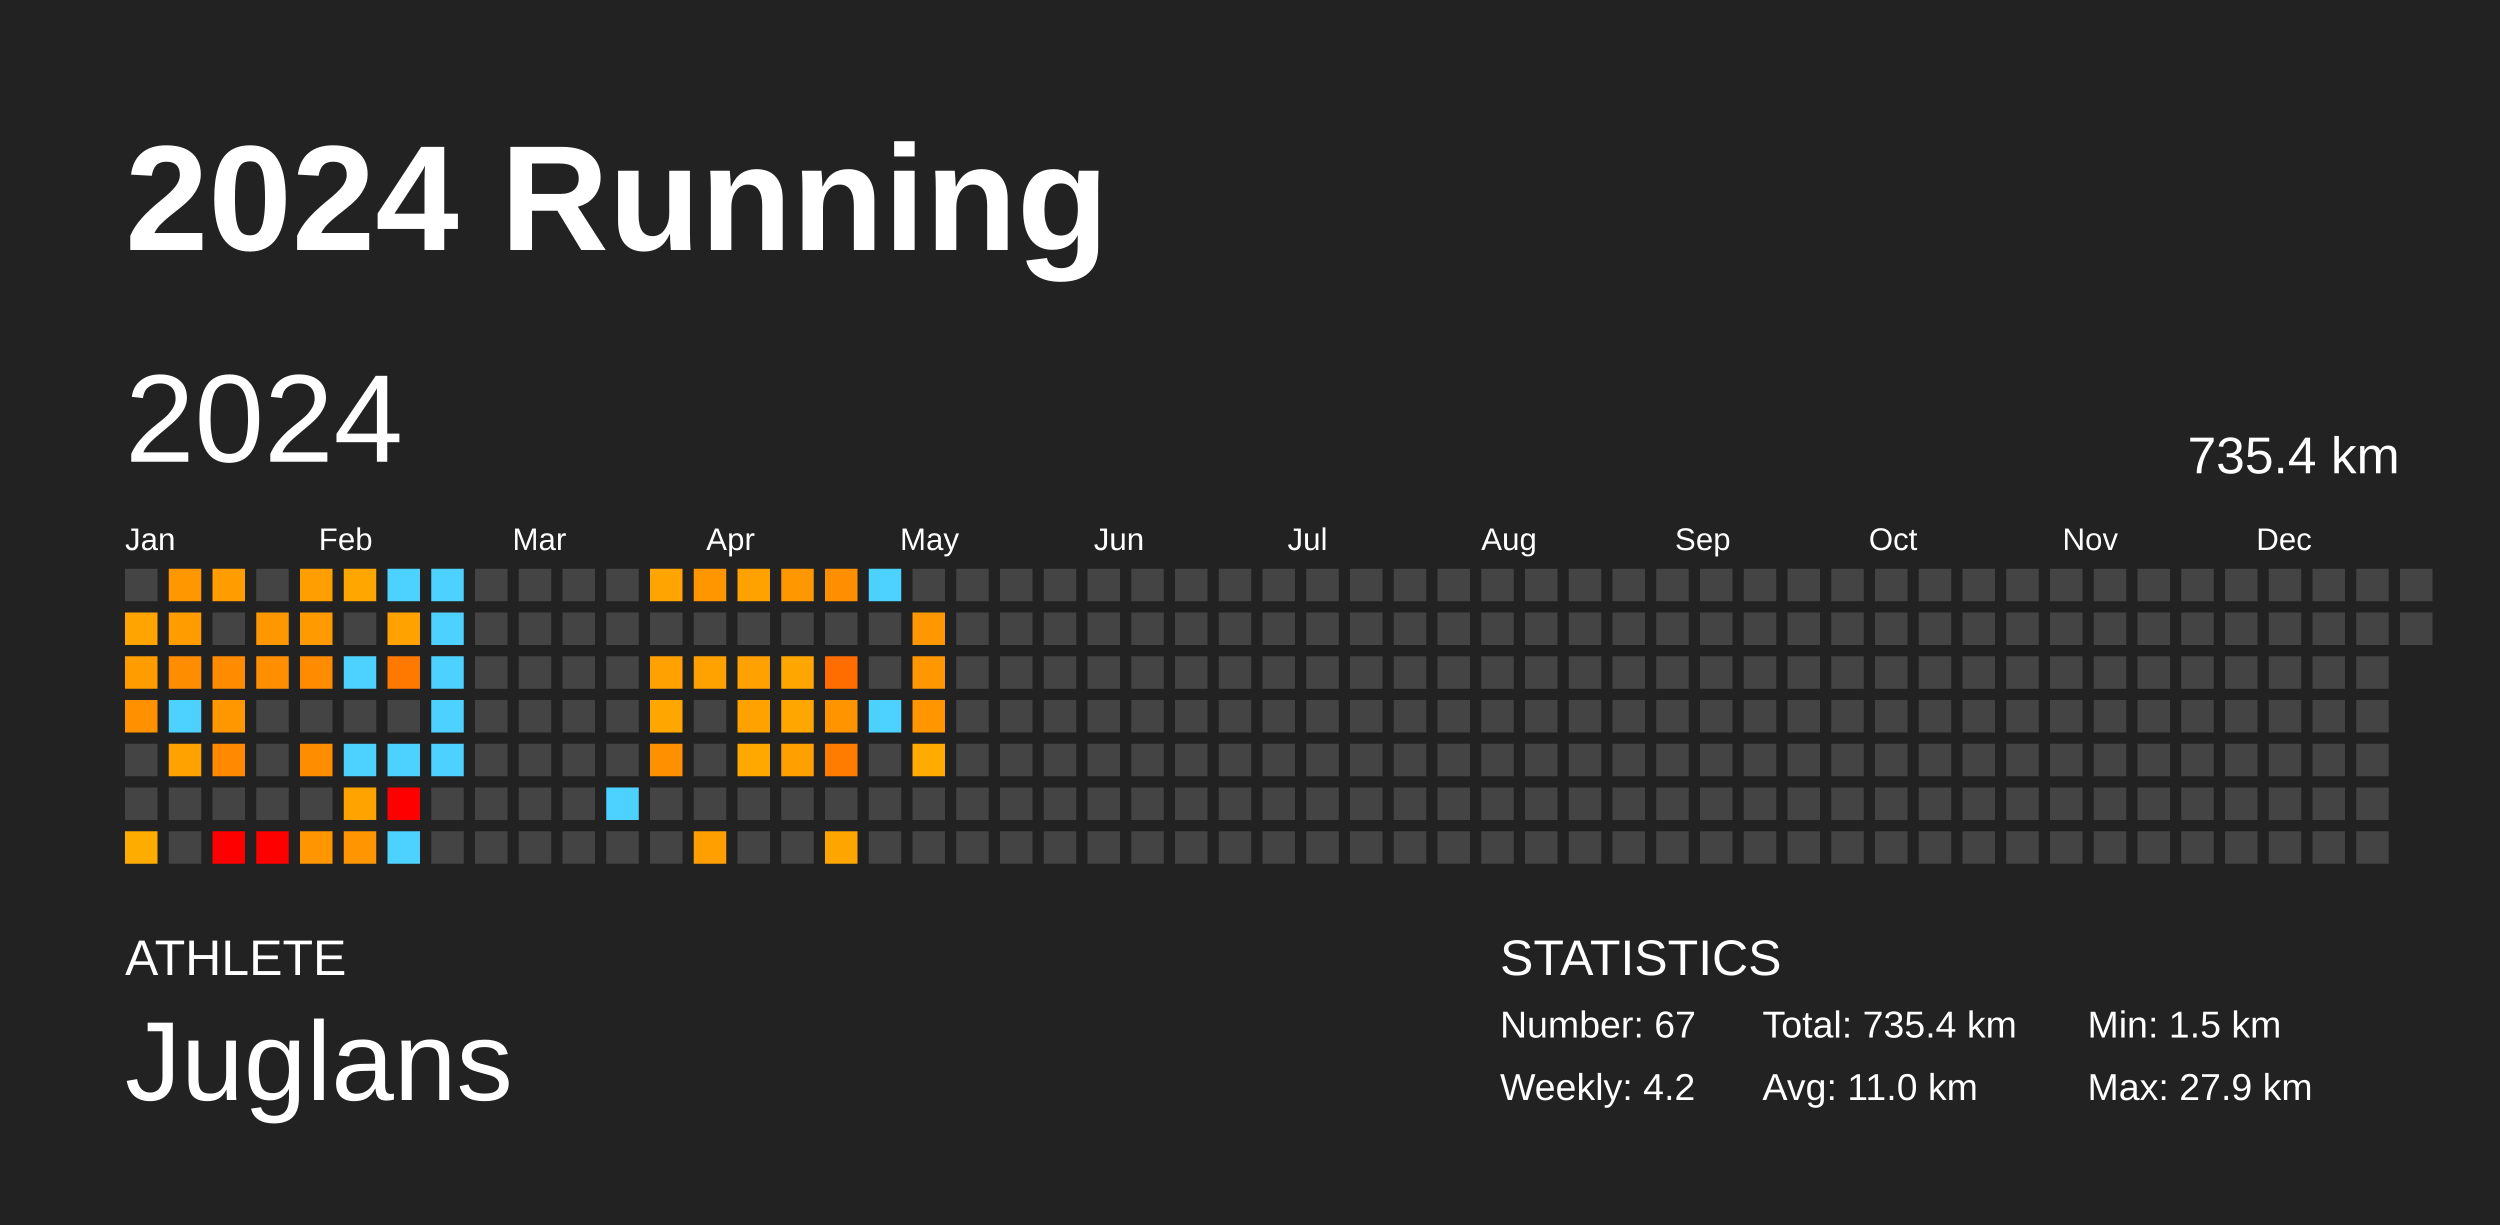
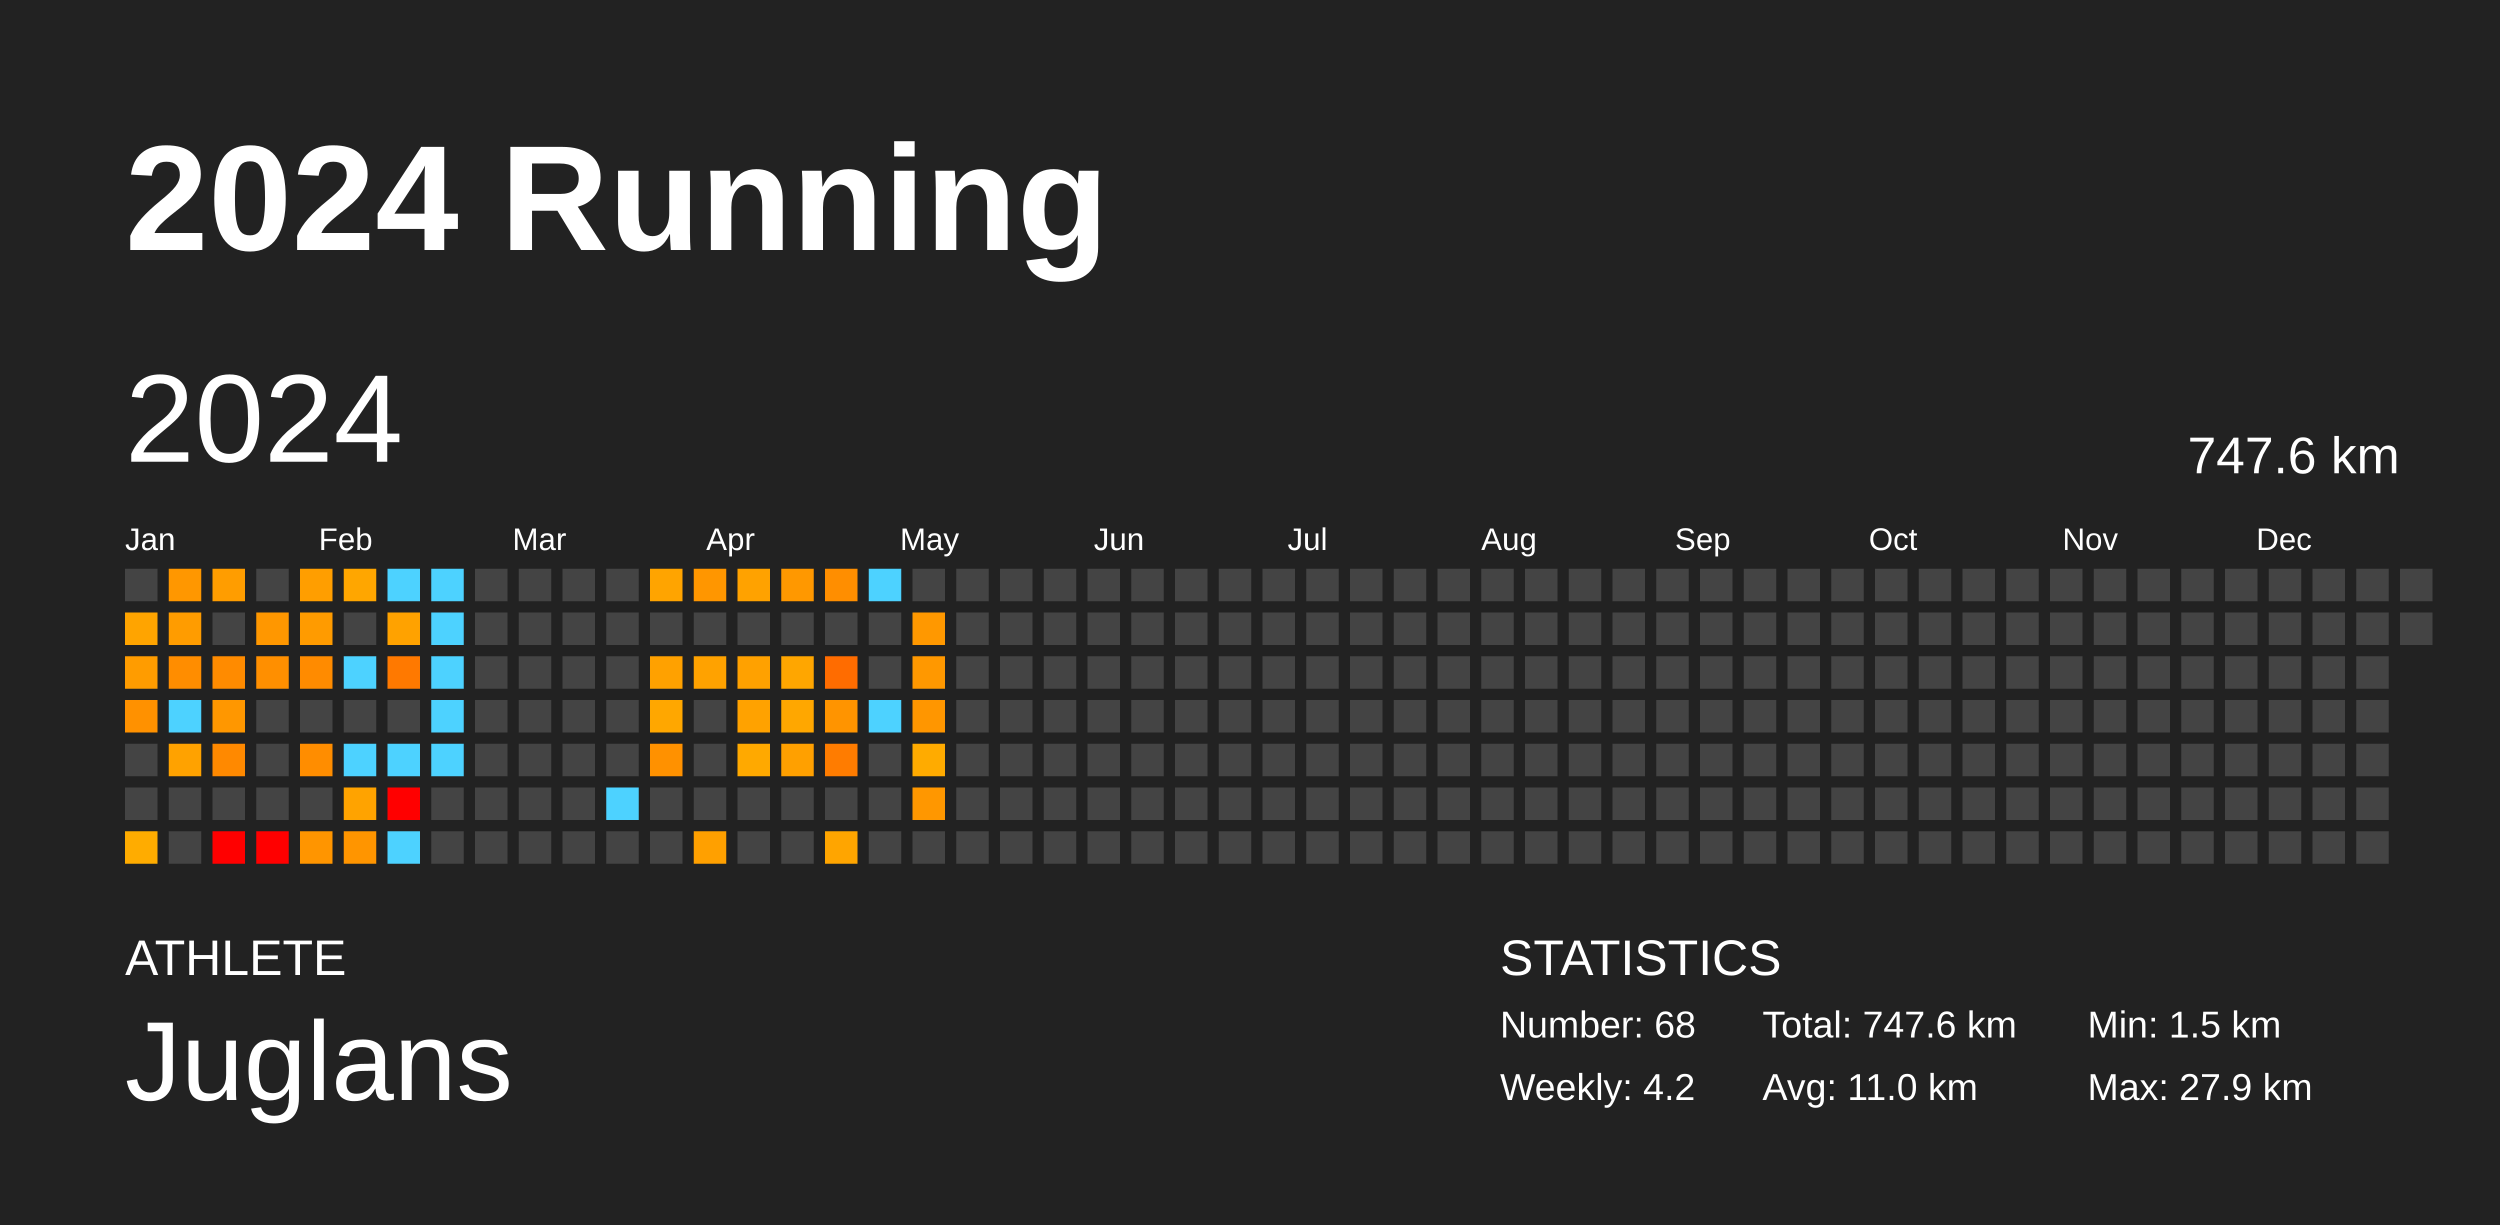
<svg xmlns="http://www.w3.org/2000/svg" baseProfile="full" height="98mm" version="1.1" viewBox="0,0,200,98" width="200mm">
  <defs />
  <rect fill="#222222" height="98" width="200" x="0" y="0" />
  <text fill="#FFFFFF" style="font-size:12px; font-family:Arial; font-weight:bold;" x="10" y="20">2024 Running</text>
  <text fill="#FFFFFF" style="font-size:4px; font-family:Arial" x="10" y="78">ATHLETE</text>
  <text fill="#FFFFFF" style="font-size:9px; font-family:Arial" x="10" y="88">Juglans</text>
  <text fill="#FFFFFF" style="font-size:4px; font-family:Arial" x="120" y="78">STATISTICS</text>
-   <text fill="#FFFFFF" style="font-size:3px; font-family:Arial" x="120" y="83">Number: 67</text>
+   <text fill="#FFFFFF" style="font-size:3px; font-family:Arial" x="120" y="83">Number: 68</text>
  <text fill="#FFFFFF" style="font-size:3px; font-family:Arial" x="120" y="88">Weekly: 4.2</text>
-   <text fill="#FFFFFF" style="font-size:3px; font-family:Arial" x="141" y="83">Total: 735.4 km</text>
+   <text fill="#FFFFFF" style="font-size:3px; font-family:Arial" x="141" y="83">Total: 747.6 km</text>
  <text fill="#FFFFFF" style="font-size:3px; font-family:Arial" x="141" y="88">Avg: 11.0 km</text>
  <text fill="#FFFFFF" style="font-size:3px; font-family:Arial" x="167" y="83">Min: 1.5 km</text>
  <text fill="#FFFFFF" style="font-size:3px; font-family:Arial" x="167" y="88">Max: 27.9 km</text>
  <text dominant-baseline="hanging" fill="#FFFFFF" style="font-size:10.0px; font-family:Arial;" x="10" y="30">2024</text>
-   <text dominant-baseline="hanging" fill="#FFFFFF" style="font-size:4.125px; font-family:Arial;" x="175" y="35">735.4 km</text>
+   <text dominant-baseline="hanging" fill="#FFFFFF" style="font-size:4.125px; font-family:Arial;" x="175" y="35">747.6 km</text>
  <text fill="#FFFFFF" style="font-size:2.5px; font-family:Arial" x="10.0" y="44">Jan</text>
  <text fill="#FFFFFF" style="font-size:2.5px; font-family:Arial" x="25.5" y="44">Feb</text>
  <text fill="#FFFFFF" style="font-size:2.5px; font-family:Arial" x="41.0" y="44">Mar</text>
  <text fill="#FFFFFF" style="font-size:2.5px; font-family:Arial" x="56.5" y="44">Apr</text>
  <text fill="#FFFFFF" style="font-size:2.5px; font-family:Arial" x="72.0" y="44">May</text>
  <text fill="#FFFFFF" style="font-size:2.5px; font-family:Arial" x="87.5" y="44">Jun</text>
  <text fill="#FFFFFF" style="font-size:2.5px; font-family:Arial" x="103.0" y="44">Jul</text>
  <text fill="#FFFFFF" style="font-size:2.5px; font-family:Arial" x="118.5" y="44">Aug</text>
  <text fill="#FFFFFF" style="font-size:2.5px; font-family:Arial" x="134.0" y="44">Sep</text>
  <text fill="#FFFFFF" style="font-size:2.5px; font-family:Arial" x="149.5" y="44">Oct</text>
  <text fill="#FFFFFF" style="font-size:2.5px; font-family:Arial" x="165.0" y="44">Nov</text>
  <text fill="#FFFFFF" style="font-size:2.5px; font-family:Arial" x="180.5" y="44">Dec</text>
  <rect fill="#444444" height="2.6" width="2.6" x="10.0" y="45.5" />
  <rect fill="#ffa400" height="2.6" width="2.6" x="10.0" y="49.0" />
  <rect fill="#ff9c00" height="2.6" width="2.6" x="10.0" y="52.5" />
  <rect fill="#ff9100" height="2.6" width="2.6" x="10.0" y="56.0" />
  <rect fill="#444444" height="2.6" width="2.6" x="10.0" y="59.5" />
  <rect fill="#444444" height="2.6" width="2.6" x="10.0" y="63.0" />
  <rect fill="#ffac00" height="2.6" width="2.6" x="10.0" y="66.5" />
  <rect fill="#ff9700" height="2.6" width="2.6" x="13.5" y="45.5" />
  <rect fill="#ff9c00" height="2.6" width="2.6" x="13.5" y="49.0" />
  <rect fill="#ff8d00" height="2.6" width="2.6" x="13.5" y="52.5" />
  <rect fill="#4dd2ff" height="2.6" width="2.6" x="13.5" y="56.0" />
  <rect fill="#ffa200" height="2.6" width="2.6" x="13.5" y="59.5" />
  <rect fill="#444444" height="2.6" width="2.6" x="13.5" y="63.0" />
  <rect fill="#444444" height="2.6" width="2.6" x="13.5" y="66.5" />
  <rect fill="#ff9d00" height="2.6" width="2.6" x="17.0" y="45.5" />
  <rect fill="#444444" height="2.6" width="2.6" x="17.0" y="49.0" />
  <rect fill="#ff8b00" height="2.6" width="2.6" x="17.0" y="52.5" />
  <rect fill="#ff9700" height="2.6" width="2.6" x="17.0" y="56.0" />
  <rect fill="#ff8900" height="2.6" width="2.6" x="17.0" y="59.5" />
  <rect fill="#444444" height="2.6" width="2.6" x="17.0" y="63.0" />
  <rect fill="red" height="2.6" width="2.6" x="17.0" y="66.5" />
  <rect fill="#444444" height="2.6" width="2.6" x="20.5" y="45.5" />
  <rect fill="#ff9700" height="2.6" width="2.6" x="20.5" y="49.0" />
  <rect fill="#ff8f00" height="2.6" width="2.6" x="20.5" y="52.5" />
  <rect fill="#444444" height="2.6" width="2.6" x="20.5" y="56.0" />
  <rect fill="#444444" height="2.6" width="2.6" x="20.5" y="59.5" />
  <rect fill="#444444" height="2.6" width="2.6" x="20.5" y="63.0" />
  <rect fill="red" height="2.6" width="2.6" x="20.5" y="66.5" />
  <rect fill="#ff9e00" height="2.6" width="2.6" x="24.0" y="45.5" />
  <rect fill="#ff9b00" height="2.6" width="2.6" x="24.0" y="49.0" />
  <rect fill="#ff8b00" height="2.6" width="2.6" x="24.0" y="52.5" />
  <rect fill="#444444" height="2.6" width="2.6" x="24.0" y="56.0" />
  <rect fill="#ff8d00" height="2.6" width="2.6" x="24.0" y="59.5" />
  <rect fill="#444444" height="2.6" width="2.6" x="24.0" y="63.0" />
  <rect fill="#ff9500" height="2.6" width="2.6" x="24.0" y="66.5" />
  <rect fill="#ffa600" height="2.6" width="2.6" x="27.5" y="45.5" />
  <rect fill="#444444" height="2.6" width="2.6" x="27.5" y="49.0" />
  <rect fill="#4dd2ff" height="2.6" width="2.6" x="27.5" y="52.5" />
  <rect fill="#444444" height="2.6" width="2.6" x="27.5" y="56.0" />
  <rect fill="#4dd2ff" height="2.6" width="2.6" x="27.5" y="59.5" />
  <rect fill="#ffa300" height="2.6" width="2.6" x="27.5" y="63.0" />
  <rect fill="#ff9500" height="2.6" width="2.6" x="27.5" y="66.5" />
  <rect fill="#4dd2ff" height="2.6" width="2.6" x="31.0" y="45.5" />
  <rect fill="#ffa200" height="2.6" width="2.6" x="31.0" y="49.0" />
  <rect fill="#ff7900" height="2.6" width="2.6" x="31.0" y="52.5" />
  <rect fill="#444444" height="2.6" width="2.6" x="31.0" y="56.0" />
  <rect fill="#4dd2ff" height="2.6" width="2.6" x="31.0" y="59.5" />
  <rect fill="red" height="2.6" width="2.6" x="31.0" y="63.0" />
  <rect fill="#4dd2ff" height="2.6" width="2.6" x="31.0" y="66.5" />
  <rect fill="#4dd2ff" height="2.6" width="2.6" x="34.5" y="45.5" />
  <rect fill="#4dd2ff" height="2.6" width="2.6" x="34.5" y="49.0" />
  <rect fill="#4dd2ff" height="2.6" width="2.6" x="34.5" y="52.5" />
  <rect fill="#4dd2ff" height="2.6" width="2.6" x="34.5" y="56.0" />
  <rect fill="#4dd2ff" height="2.6" width="2.6" x="34.5" y="59.5" />
  <rect fill="#444444" height="2.6" width="2.6" x="34.5" y="63.0" />
  <rect fill="#444444" height="2.6" width="2.6" x="34.5" y="66.5" />
  <rect fill="#444444" height="2.6" width="2.6" x="38.0" y="45.5" />
  <rect fill="#444444" height="2.6" width="2.6" x="38.0" y="49.0" />
  <rect fill="#444444" height="2.6" width="2.6" x="38.0" y="52.5" />
  <rect fill="#444444" height="2.6" width="2.6" x="38.0" y="56.0" />
  <rect fill="#444444" height="2.6" width="2.6" x="38.0" y="59.5" />
  <rect fill="#444444" height="2.6" width="2.6" x="38.0" y="63.0" />
  <rect fill="#444444" height="2.6" width="2.6" x="38.0" y="66.5" />
  <rect fill="#444444" height="2.6" width="2.6" x="41.5" y="45.5" />
  <rect fill="#444444" height="2.6" width="2.6" x="41.5" y="49.0" />
  <rect fill="#444444" height="2.6" width="2.6" x="41.5" y="52.5" />
  <rect fill="#444444" height="2.6" width="2.6" x="41.5" y="56.0" />
  <rect fill="#444444" height="2.6" width="2.6" x="41.5" y="59.5" />
  <rect fill="#444444" height="2.6" width="2.6" x="41.5" y="63.0" />
  <rect fill="#444444" height="2.6" width="2.6" x="41.5" y="66.5" />
  <rect fill="#444444" height="2.6" width="2.6" x="45.0" y="45.5" />
  <rect fill="#444444" height="2.6" width="2.6" x="45.0" y="49.0" />
  <rect fill="#444444" height="2.6" width="2.6" x="45.0" y="52.5" />
  <rect fill="#444444" height="2.6" width="2.6" x="45.0" y="56.0" />
  <rect fill="#444444" height="2.6" width="2.6" x="45.0" y="59.5" />
  <rect fill="#444444" height="2.6" width="2.6" x="45.0" y="63.0" />
  <rect fill="#444444" height="2.6" width="2.6" x="45.0" y="66.5" />
  <rect fill="#444444" height="2.6" width="2.6" x="48.5" y="45.5" />
  <rect fill="#444444" height="2.6" width="2.6" x="48.5" y="49.0" />
  <rect fill="#444444" height="2.6" width="2.6" x="48.5" y="52.5" />
  <rect fill="#444444" height="2.6" width="2.6" x="48.5" y="56.0" />
  <rect fill="#444444" height="2.6" width="2.6" x="48.5" y="59.5" />
  <rect fill="#4dd2ff" height="2.6" width="2.6" x="48.5" y="63.0" />
  <rect fill="#444444" height="2.6" width="2.6" x="48.5" y="66.5" />
  <rect fill="#ffa400" height="2.6" width="2.6" x="52.0" y="45.5" />
  <rect fill="#444444" height="2.6" width="2.6" x="52.0" y="49.0" />
  <rect fill="#ffa100" height="2.6" width="2.6" x="52.0" y="52.5" />
  <rect fill="#ffa700" height="2.6" width="2.6" x="52.0" y="56.0" />
  <rect fill="#ff9100" height="2.6" width="2.6" x="52.0" y="59.5" />
  <rect fill="#444444" height="2.6" width="2.6" x="52.0" y="63.0" />
  <rect fill="#444444" height="2.6" width="2.6" x="52.0" y="66.5" />
  <rect fill="#ff9600" height="2.6" width="2.6" x="55.5" y="45.5" />
  <rect fill="#444444" height="2.6" width="2.6" x="55.5" y="49.0" />
  <rect fill="#ffa200" height="2.6" width="2.6" x="55.5" y="52.5" />
  <rect fill="#444444" height="2.6" width="2.6" x="55.5" y="56.0" />
  <rect fill="#444444" height="2.6" width="2.6" x="55.5" y="59.5" />
  <rect fill="#444444" height="2.6" width="2.6" x="55.5" y="63.0" />
  <rect fill="#ffa000" height="2.6" width="2.6" x="55.5" y="66.5" />
  <rect fill="#ffa200" height="2.6" width="2.6" x="59.0" y="45.5" />
  <rect fill="#444444" height="2.6" width="2.6" x="59.0" y="49.0" />
  <rect fill="#ffa100" height="2.6" width="2.6" x="59.0" y="52.5" />
  <rect fill="#ffa200" height="2.6" width="2.6" x="59.0" y="56.0" />
  <rect fill="#ffa900" height="2.6" width="2.6" x="59.0" y="59.5" />
  <rect fill="#444444" height="2.6" width="2.6" x="59.0" y="63.0" />
  <rect fill="#444444" height="2.6" width="2.6" x="59.0" y="66.5" />
  <rect fill="#ff9800" height="2.6" width="2.6" x="62.5" y="45.5" />
  <rect fill="#444444" height="2.6" width="2.6" x="62.5" y="49.0" />
  <rect fill="#ffa600" height="2.6" width="2.6" x="62.5" y="52.5" />
  <rect fill="#ffa700" height="2.6" width="2.6" x="62.5" y="56.0" />
  <rect fill="#ffa000" height="2.6" width="2.6" x="62.5" y="59.5" />
  <rect fill="#444444" height="2.6" width="2.6" x="62.5" y="63.0" />
  <rect fill="#444444" height="2.6" width="2.6" x="62.5" y="66.5" />
  <rect fill="#ff8e00" height="2.6" width="2.6" x="66.0" y="45.5" />
  <rect fill="#444444" height="2.6" width="2.6" x="66.0" y="49.0" />
  <rect fill="#ff6c00" height="2.6" width="2.6" x="66.0" y="52.5" />
  <rect fill="#ff9400" height="2.6" width="2.6" x="66.0" y="56.0" />
  <rect fill="#ff7c00" height="2.6" width="2.6" x="66.0" y="59.5" />
  <rect fill="#444444" height="2.6" width="2.6" x="66.0" y="63.0" />
  <rect fill="#ffa500" height="2.6" width="2.6" x="66.0" y="66.5" />
  <rect fill="#4dd2ff" height="2.6" width="2.6" x="69.5" y="45.5" />
  <rect fill="#444444" height="2.6" width="2.6" x="69.5" y="49.0" />
  <rect fill="#444444" height="2.6" width="2.6" x="69.5" y="52.5" />
  <rect fill="#4dd2ff" height="2.6" width="2.6" x="69.5" y="56.0" />
  <rect fill="#444444" height="2.6" width="2.6" x="69.5" y="59.5" />
  <rect fill="#444444" height="2.6" width="2.6" x="69.5" y="63.0" />
  <rect fill="#444444" height="2.6" width="2.6" x="69.5" y="66.5" />
  <rect fill="#444444" height="2.6" width="2.6" x="73.0" y="45.5" />
  <rect fill="#ff9800" height="2.6" width="2.6" x="73.0" y="49.0" />
  <rect fill="#ff9800" height="2.6" width="2.6" x="73.0" y="52.5" />
  <rect fill="#ff9600" height="2.6" width="2.6" x="73.0" y="56.0" />
  <rect fill="#ffab00" height="2.6" width="2.6" x="73.0" y="59.5" />
-   <rect fill="#444444" height="2.6" width="2.6" x="73.0" y="63.0" />
+   <rect fill="#ff9700" height="2.6" width="2.6" x="73.0" y="63.0" />
  <rect fill="#444444" height="2.6" width="2.6" x="73.0" y="66.5" />
  <rect fill="#444444" height="2.6" width="2.6" x="76.5" y="45.5" />
  <rect fill="#444444" height="2.6" width="2.6" x="76.5" y="49.0" />
  <rect fill="#444444" height="2.6" width="2.6" x="76.5" y="52.5" />
  <rect fill="#444444" height="2.6" width="2.6" x="76.5" y="56.0" />
  <rect fill="#444444" height="2.6" width="2.6" x="76.5" y="59.5" />
  <rect fill="#444444" height="2.6" width="2.6" x="76.5" y="63.0" />
  <rect fill="#444444" height="2.6" width="2.6" x="76.5" y="66.5" />
  <rect fill="#444444" height="2.6" width="2.6" x="80.0" y="45.5" />
  <rect fill="#444444" height="2.6" width="2.6" x="80.0" y="49.0" />
  <rect fill="#444444" height="2.6" width="2.6" x="80.0" y="52.5" />
  <rect fill="#444444" height="2.6" width="2.6" x="80.0" y="56.0" />
  <rect fill="#444444" height="2.6" width="2.6" x="80.0" y="59.5" />
  <rect fill="#444444" height="2.6" width="2.6" x="80.0" y="63.0" />
  <rect fill="#444444" height="2.6" width="2.6" x="80.0" y="66.5" />
  <rect fill="#444444" height="2.6" width="2.6" x="83.5" y="45.5" />
  <rect fill="#444444" height="2.6" width="2.6" x="83.5" y="49.0" />
  <rect fill="#444444" height="2.6" width="2.6" x="83.5" y="52.5" />
  <rect fill="#444444" height="2.6" width="2.6" x="83.5" y="56.0" />
  <rect fill="#444444" height="2.6" width="2.6" x="83.5" y="59.5" />
  <rect fill="#444444" height="2.6" width="2.6" x="83.5" y="63.0" />
  <rect fill="#444444" height="2.6" width="2.6" x="83.5" y="66.5" />
  <rect fill="#444444" height="2.6" width="2.6" x="87.0" y="45.5" />
  <rect fill="#444444" height="2.6" width="2.6" x="87.0" y="49.0" />
  <rect fill="#444444" height="2.6" width="2.6" x="87.0" y="52.5" />
  <rect fill="#444444" height="2.6" width="2.6" x="87.0" y="56.0" />
  <rect fill="#444444" height="2.6" width="2.6" x="87.0" y="59.5" />
  <rect fill="#444444" height="2.6" width="2.6" x="87.0" y="63.0" />
  <rect fill="#444444" height="2.6" width="2.6" x="87.0" y="66.5" />
  <rect fill="#444444" height="2.6" width="2.6" x="90.5" y="45.5" />
  <rect fill="#444444" height="2.6" width="2.6" x="90.5" y="49.0" />
  <rect fill="#444444" height="2.6" width="2.6" x="90.5" y="52.5" />
  <rect fill="#444444" height="2.6" width="2.6" x="90.5" y="56.0" />
  <rect fill="#444444" height="2.6" width="2.6" x="90.5" y="59.5" />
  <rect fill="#444444" height="2.6" width="2.6" x="90.5" y="63.0" />
  <rect fill="#444444" height="2.6" width="2.6" x="90.5" y="66.5" />
  <rect fill="#444444" height="2.6" width="2.6" x="94.0" y="45.5" />
  <rect fill="#444444" height="2.6" width="2.6" x="94.0" y="49.0" />
  <rect fill="#444444" height="2.6" width="2.6" x="94.0" y="52.5" />
  <rect fill="#444444" height="2.6" width="2.6" x="94.0" y="56.0" />
  <rect fill="#444444" height="2.6" width="2.6" x="94.0" y="59.5" />
  <rect fill="#444444" height="2.6" width="2.6" x="94.0" y="63.0" />
  <rect fill="#444444" height="2.6" width="2.6" x="94.0" y="66.5" />
  <rect fill="#444444" height="2.6" width="2.6" x="97.5" y="45.5" />
  <rect fill="#444444" height="2.6" width="2.6" x="97.5" y="49.0" />
  <rect fill="#444444" height="2.6" width="2.6" x="97.5" y="52.5" />
  <rect fill="#444444" height="2.6" width="2.6" x="97.5" y="56.0" />
  <rect fill="#444444" height="2.6" width="2.6" x="97.5" y="59.5" />
  <rect fill="#444444" height="2.6" width="2.6" x="97.5" y="63.0" />
  <rect fill="#444444" height="2.6" width="2.6" x="97.5" y="66.5" />
  <rect fill="#444444" height="2.6" width="2.6" x="101.0" y="45.5" />
  <rect fill="#444444" height="2.6" width="2.6" x="101.0" y="49.0" />
  <rect fill="#444444" height="2.6" width="2.6" x="101.0" y="52.5" />
  <rect fill="#444444" height="2.6" width="2.6" x="101.0" y="56.0" />
  <rect fill="#444444" height="2.6" width="2.6" x="101.0" y="59.5" />
  <rect fill="#444444" height="2.6" width="2.6" x="101.0" y="63.0" />
  <rect fill="#444444" height="2.6" width="2.6" x="101.0" y="66.5" />
  <rect fill="#444444" height="2.6" width="2.6" x="104.5" y="45.5" />
  <rect fill="#444444" height="2.6" width="2.6" x="104.5" y="49.0" />
  <rect fill="#444444" height="2.6" width="2.6" x="104.5" y="52.5" />
  <rect fill="#444444" height="2.6" width="2.6" x="104.5" y="56.0" />
  <rect fill="#444444" height="2.6" width="2.6" x="104.5" y="59.5" />
  <rect fill="#444444" height="2.6" width="2.6" x="104.5" y="63.0" />
  <rect fill="#444444" height="2.6" width="2.6" x="104.5" y="66.5" />
  <rect fill="#444444" height="2.6" width="2.6" x="108.0" y="45.5" />
  <rect fill="#444444" height="2.6" width="2.6" x="108.0" y="49.0" />
  <rect fill="#444444" height="2.6" width="2.6" x="108.0" y="52.5" />
  <rect fill="#444444" height="2.6" width="2.6" x="108.0" y="56.0" />
  <rect fill="#444444" height="2.6" width="2.6" x="108.0" y="59.5" />
  <rect fill="#444444" height="2.6" width="2.6" x="108.0" y="63.0" />
  <rect fill="#444444" height="2.6" width="2.6" x="108.0" y="66.5" />
  <rect fill="#444444" height="2.6" width="2.6" x="111.5" y="45.5" />
  <rect fill="#444444" height="2.6" width="2.6" x="111.5" y="49.0" />
  <rect fill="#444444" height="2.6" width="2.6" x="111.5" y="52.5" />
  <rect fill="#444444" height="2.6" width="2.6" x="111.5" y="56.0" />
  <rect fill="#444444" height="2.6" width="2.6" x="111.5" y="59.5" />
  <rect fill="#444444" height="2.6" width="2.6" x="111.5" y="63.0" />
  <rect fill="#444444" height="2.6" width="2.6" x="111.5" y="66.5" />
  <rect fill="#444444" height="2.6" width="2.6" x="115.0" y="45.5" />
  <rect fill="#444444" height="2.6" width="2.6" x="115.0" y="49.0" />
  <rect fill="#444444" height="2.6" width="2.6" x="115.0" y="52.5" />
  <rect fill="#444444" height="2.6" width="2.6" x="115.0" y="56.0" />
  <rect fill="#444444" height="2.6" width="2.6" x="115.0" y="59.5" />
  <rect fill="#444444" height="2.6" width="2.6" x="115.0" y="63.0" />
  <rect fill="#444444" height="2.6" width="2.6" x="115.0" y="66.5" />
  <rect fill="#444444" height="2.6" width="2.6" x="118.5" y="45.5" />
  <rect fill="#444444" height="2.6" width="2.6" x="118.5" y="49.0" />
  <rect fill="#444444" height="2.6" width="2.6" x="118.5" y="52.5" />
  <rect fill="#444444" height="2.6" width="2.6" x="118.5" y="56.0" />
  <rect fill="#444444" height="2.6" width="2.6" x="118.5" y="59.5" />
  <rect fill="#444444" height="2.6" width="2.6" x="118.5" y="63.0" />
  <rect fill="#444444" height="2.6" width="2.6" x="118.5" y="66.5" />
  <rect fill="#444444" height="2.6" width="2.6" x="122.0" y="45.5" />
  <rect fill="#444444" height="2.6" width="2.6" x="122.0" y="49.0" />
  <rect fill="#444444" height="2.6" width="2.6" x="122.0" y="52.5" />
  <rect fill="#444444" height="2.6" width="2.6" x="122.0" y="56.0" />
  <rect fill="#444444" height="2.6" width="2.6" x="122.0" y="59.5" />
  <rect fill="#444444" height="2.6" width="2.6" x="122.0" y="63.0" />
  <rect fill="#444444" height="2.6" width="2.6" x="122.0" y="66.5" />
  <rect fill="#444444" height="2.6" width="2.6" x="125.5" y="45.5" />
  <rect fill="#444444" height="2.6" width="2.6" x="125.5" y="49.0" />
  <rect fill="#444444" height="2.6" width="2.6" x="125.5" y="52.5" />
  <rect fill="#444444" height="2.6" width="2.6" x="125.5" y="56.0" />
  <rect fill="#444444" height="2.6" width="2.6" x="125.5" y="59.5" />
  <rect fill="#444444" height="2.6" width="2.6" x="125.5" y="63.0" />
  <rect fill="#444444" height="2.6" width="2.6" x="125.5" y="66.5" />
  <rect fill="#444444" height="2.6" width="2.6" x="129.0" y="45.5" />
  <rect fill="#444444" height="2.6" width="2.6" x="129.0" y="49.0" />
  <rect fill="#444444" height="2.6" width="2.6" x="129.0" y="52.5" />
  <rect fill="#444444" height="2.6" width="2.6" x="129.0" y="56.0" />
  <rect fill="#444444" height="2.6" width="2.6" x="129.0" y="59.5" />
  <rect fill="#444444" height="2.6" width="2.6" x="129.0" y="63.0" />
  <rect fill="#444444" height="2.6" width="2.6" x="129.0" y="66.5" />
  <rect fill="#444444" height="2.6" width="2.6" x="132.5" y="45.5" />
  <rect fill="#444444" height="2.6" width="2.6" x="132.5" y="49.0" />
  <rect fill="#444444" height="2.6" width="2.6" x="132.5" y="52.5" />
  <rect fill="#444444" height="2.6" width="2.6" x="132.5" y="56.0" />
  <rect fill="#444444" height="2.6" width="2.6" x="132.5" y="59.5" />
  <rect fill="#444444" height="2.6" width="2.6" x="132.5" y="63.0" />
  <rect fill="#444444" height="2.6" width="2.6" x="132.5" y="66.5" />
  <rect fill="#444444" height="2.6" width="2.6" x="136.0" y="45.5" />
  <rect fill="#444444" height="2.6" width="2.6" x="136.0" y="49.0" />
  <rect fill="#444444" height="2.6" width="2.6" x="136.0" y="52.5" />
  <rect fill="#444444" height="2.6" width="2.6" x="136.0" y="56.0" />
  <rect fill="#444444" height="2.6" width="2.6" x="136.0" y="59.5" />
  <rect fill="#444444" height="2.6" width="2.6" x="136.0" y="63.0" />
  <rect fill="#444444" height="2.6" width="2.6" x="136.0" y="66.5" />
  <rect fill="#444444" height="2.6" width="2.6" x="139.5" y="45.5" />
  <rect fill="#444444" height="2.6" width="2.6" x="139.5" y="49.0" />
  <rect fill="#444444" height="2.6" width="2.6" x="139.5" y="52.5" />
  <rect fill="#444444" height="2.6" width="2.6" x="139.5" y="56.0" />
  <rect fill="#444444" height="2.6" width="2.6" x="139.5" y="59.5" />
  <rect fill="#444444" height="2.6" width="2.6" x="139.5" y="63.0" />
  <rect fill="#444444" height="2.6" width="2.6" x="139.5" y="66.5" />
  <rect fill="#444444" height="2.6" width="2.6" x="143.0" y="45.5" />
  <rect fill="#444444" height="2.6" width="2.6" x="143.0" y="49.0" />
  <rect fill="#444444" height="2.6" width="2.6" x="143.0" y="52.5" />
  <rect fill="#444444" height="2.6" width="2.6" x="143.0" y="56.0" />
  <rect fill="#444444" height="2.6" width="2.6" x="143.0" y="59.5" />
  <rect fill="#444444" height="2.6" width="2.6" x="143.0" y="63.0" />
  <rect fill="#444444" height="2.6" width="2.6" x="143.0" y="66.5" />
  <rect fill="#444444" height="2.6" width="2.6" x="146.5" y="45.5" />
  <rect fill="#444444" height="2.6" width="2.6" x="146.5" y="49.0" />
  <rect fill="#444444" height="2.6" width="2.6" x="146.5" y="52.5" />
  <rect fill="#444444" height="2.6" width="2.6" x="146.5" y="56.0" />
  <rect fill="#444444" height="2.6" width="2.6" x="146.5" y="59.5" />
  <rect fill="#444444" height="2.6" width="2.6" x="146.5" y="63.0" />
  <rect fill="#444444" height="2.6" width="2.6" x="146.5" y="66.5" />
  <rect fill="#444444" height="2.6" width="2.6" x="150.0" y="45.5" />
  <rect fill="#444444" height="2.6" width="2.6" x="150.0" y="49.0" />
  <rect fill="#444444" height="2.6" width="2.6" x="150.0" y="52.5" />
  <rect fill="#444444" height="2.6" width="2.6" x="150.0" y="56.0" />
  <rect fill="#444444" height="2.6" width="2.6" x="150.0" y="59.5" />
  <rect fill="#444444" height="2.6" width="2.6" x="150.0" y="63.0" />
  <rect fill="#444444" height="2.6" width="2.6" x="150.0" y="66.5" />
  <rect fill="#444444" height="2.6" width="2.6" x="153.5" y="45.5" />
  <rect fill="#444444" height="2.6" width="2.6" x="153.5" y="49.0" />
  <rect fill="#444444" height="2.6" width="2.6" x="153.5" y="52.5" />
  <rect fill="#444444" height="2.6" width="2.6" x="153.5" y="56.0" />
  <rect fill="#444444" height="2.6" width="2.6" x="153.5" y="59.5" />
  <rect fill="#444444" height="2.6" width="2.6" x="153.5" y="63.0" />
  <rect fill="#444444" height="2.6" width="2.6" x="153.5" y="66.5" />
  <rect fill="#444444" height="2.6" width="2.6" x="157.0" y="45.5" />
  <rect fill="#444444" height="2.6" width="2.6" x="157.0" y="49.0" />
  <rect fill="#444444" height="2.6" width="2.6" x="157.0" y="52.5" />
  <rect fill="#444444" height="2.6" width="2.6" x="157.0" y="56.0" />
  <rect fill="#444444" height="2.6" width="2.6" x="157.0" y="59.5" />
  <rect fill="#444444" height="2.6" width="2.6" x="157.0" y="63.0" />
  <rect fill="#444444" height="2.6" width="2.6" x="157.0" y="66.5" />
  <rect fill="#444444" height="2.6" width="2.6" x="160.5" y="45.5" />
  <rect fill="#444444" height="2.6" width="2.6" x="160.5" y="49.0" />
  <rect fill="#444444" height="2.6" width="2.6" x="160.5" y="52.5" />
  <rect fill="#444444" height="2.6" width="2.6" x="160.5" y="56.0" />
  <rect fill="#444444" height="2.6" width="2.6" x="160.5" y="59.5" />
  <rect fill="#444444" height="2.6" width="2.6" x="160.5" y="63.0" />
  <rect fill="#444444" height="2.6" width="2.6" x="160.5" y="66.5" />
  <rect fill="#444444" height="2.6" width="2.6" x="164.0" y="45.5" />
  <rect fill="#444444" height="2.6" width="2.6" x="164.0" y="49.0" />
  <rect fill="#444444" height="2.6" width="2.6" x="164.0" y="52.5" />
  <rect fill="#444444" height="2.6" width="2.6" x="164.0" y="56.0" />
  <rect fill="#444444" height="2.6" width="2.6" x="164.0" y="59.5" />
  <rect fill="#444444" height="2.6" width="2.6" x="164.0" y="63.0" />
  <rect fill="#444444" height="2.6" width="2.6" x="164.0" y="66.5" />
  <rect fill="#444444" height="2.6" width="2.6" x="167.5" y="45.5" />
  <rect fill="#444444" height="2.6" width="2.6" x="167.5" y="49.0" />
  <rect fill="#444444" height="2.6" width="2.6" x="167.5" y="52.5" />
  <rect fill="#444444" height="2.6" width="2.6" x="167.5" y="56.0" />
  <rect fill="#444444" height="2.6" width="2.6" x="167.5" y="59.5" />
  <rect fill="#444444" height="2.6" width="2.6" x="167.5" y="63.0" />
  <rect fill="#444444" height="2.6" width="2.6" x="167.5" y="66.5" />
  <rect fill="#444444" height="2.6" width="2.6" x="171.0" y="45.5" />
  <rect fill="#444444" height="2.6" width="2.6" x="171.0" y="49.0" />
  <rect fill="#444444" height="2.6" width="2.6" x="171.0" y="52.5" />
  <rect fill="#444444" height="2.6" width="2.6" x="171.0" y="56.0" />
  <rect fill="#444444" height="2.6" width="2.6" x="171.0" y="59.5" />
  <rect fill="#444444" height="2.6" width="2.6" x="171.0" y="63.0" />
  <rect fill="#444444" height="2.6" width="2.6" x="171.0" y="66.5" />
  <rect fill="#444444" height="2.6" width="2.6" x="174.5" y="45.5" />
  <rect fill="#444444" height="2.6" width="2.6" x="174.5" y="49.0" />
  <rect fill="#444444" height="2.6" width="2.6" x="174.5" y="52.5" />
  <rect fill="#444444" height="2.6" width="2.6" x="174.5" y="56.0" />
  <rect fill="#444444" height="2.6" width="2.6" x="174.5" y="59.5" />
  <rect fill="#444444" height="2.6" width="2.6" x="174.5" y="63.0" />
  <rect fill="#444444" height="2.6" width="2.6" x="174.5" y="66.5" />
  <rect fill="#444444" height="2.6" width="2.6" x="178.0" y="45.5" />
  <rect fill="#444444" height="2.6" width="2.6" x="178.0" y="49.0" />
  <rect fill="#444444" height="2.6" width="2.6" x="178.0" y="52.5" />
  <rect fill="#444444" height="2.6" width="2.6" x="178.0" y="56.0" />
  <rect fill="#444444" height="2.6" width="2.6" x="178.0" y="59.5" />
  <rect fill="#444444" height="2.6" width="2.6" x="178.0" y="63.0" />
  <rect fill="#444444" height="2.6" width="2.6" x="178.0" y="66.5" />
  <rect fill="#444444" height="2.6" width="2.6" x="181.5" y="45.5" />
  <rect fill="#444444" height="2.6" width="2.6" x="181.5" y="49.0" />
  <rect fill="#444444" height="2.6" width="2.6" x="181.5" y="52.5" />
  <rect fill="#444444" height="2.6" width="2.6" x="181.5" y="56.0" />
  <rect fill="#444444" height="2.6" width="2.6" x="181.5" y="59.5" />
  <rect fill="#444444" height="2.6" width="2.6" x="181.5" y="63.0" />
  <rect fill="#444444" height="2.6" width="2.6" x="181.5" y="66.5" />
  <rect fill="#444444" height="2.6" width="2.6" x="185.0" y="45.5" />
  <rect fill="#444444" height="2.6" width="2.6" x="185.0" y="49.0" />
  <rect fill="#444444" height="2.6" width="2.6" x="185.0" y="52.5" />
  <rect fill="#444444" height="2.6" width="2.6" x="185.0" y="56.0" />
  <rect fill="#444444" height="2.6" width="2.6" x="185.0" y="59.5" />
  <rect fill="#444444" height="2.6" width="2.6" x="185.0" y="63.0" />
  <rect fill="#444444" height="2.6" width="2.6" x="185.0" y="66.5" />
  <rect fill="#444444" height="2.6" width="2.6" x="188.5" y="45.5" />
  <rect fill="#444444" height="2.6" width="2.6" x="188.5" y="49.0" />
  <rect fill="#444444" height="2.6" width="2.6" x="188.5" y="52.5" />
  <rect fill="#444444" height="2.6" width="2.6" x="188.5" y="56.0" />
  <rect fill="#444444" height="2.6" width="2.6" x="188.5" y="59.5" />
  <rect fill="#444444" height="2.6" width="2.6" x="188.5" y="63.0" />
  <rect fill="#444444" height="2.6" width="2.6" x="188.5" y="66.5" />
  <rect fill="#444444" height="2.6" width="2.6" x="192.0" y="45.5" />
  <rect fill="#444444" height="2.6" width="2.6" x="192.0" y="49.0" />
</svg>
